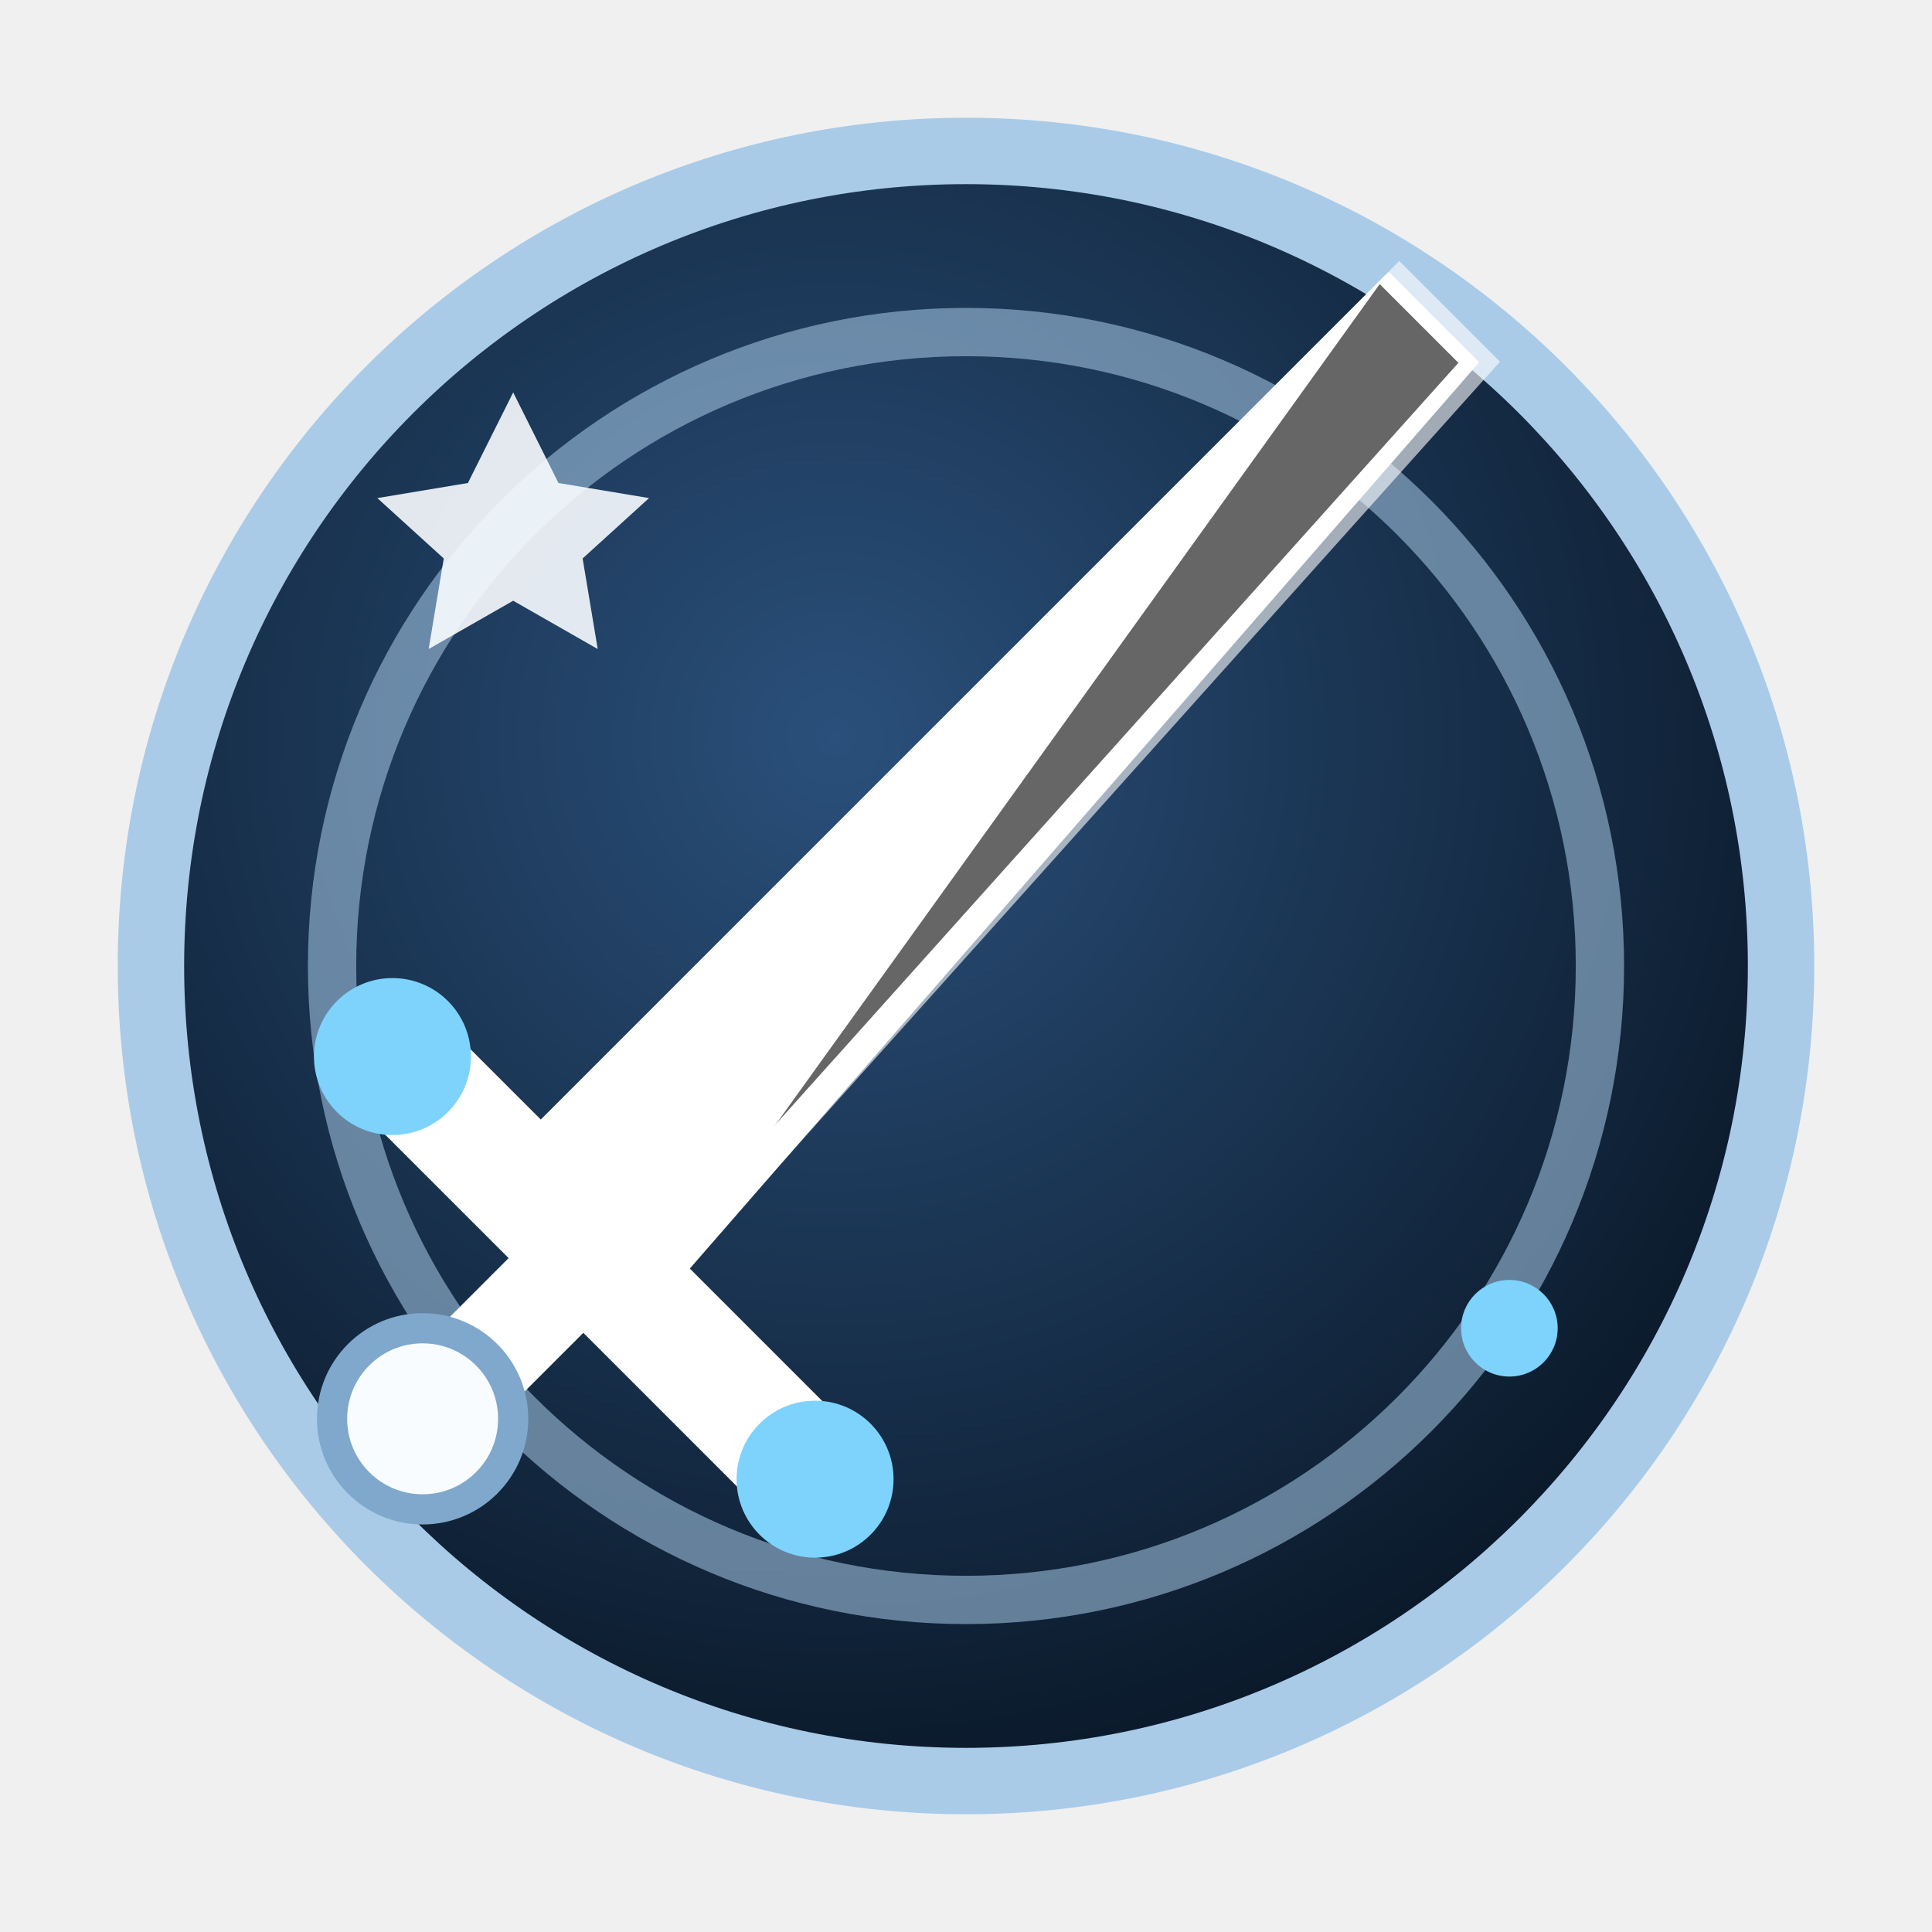
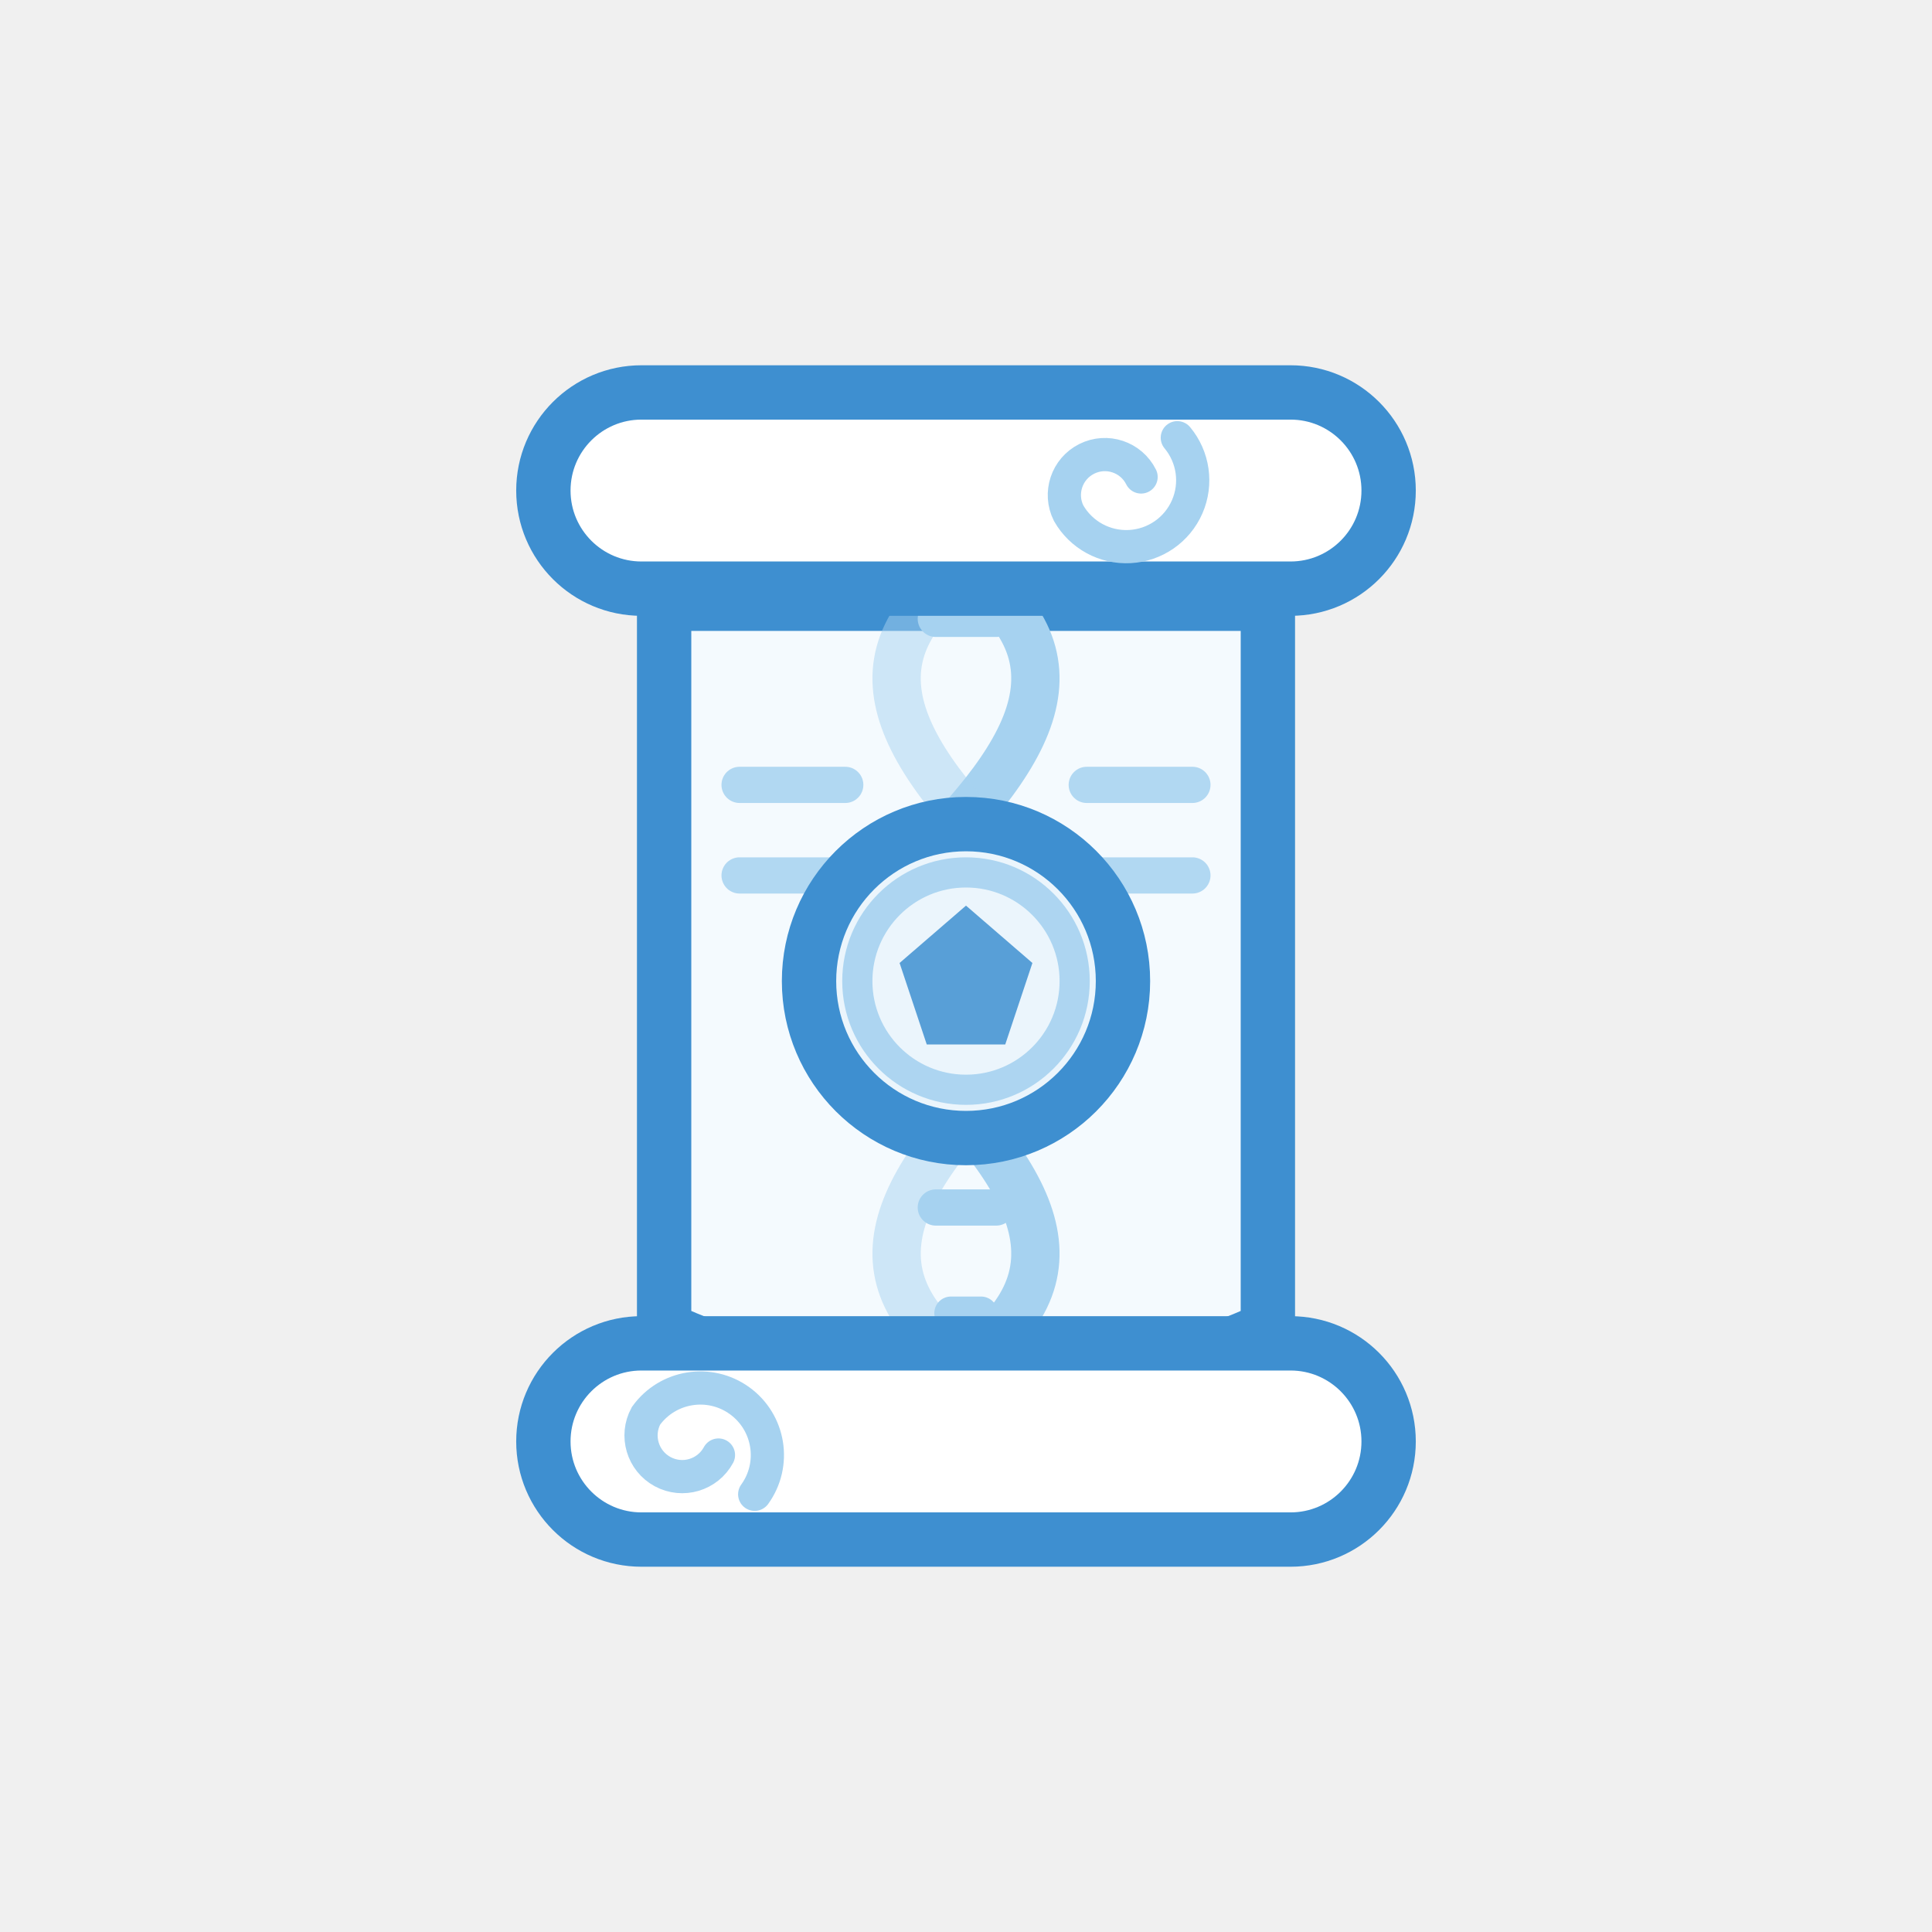
<svg xmlns="http://www.w3.org/2000/svg" viewBox="0 0 64 64">
  <defs>
-     <linearGradient id="g" x1="10" y1="7" x2="54" y2="57" gradientUnits="userSpaceOnUse">
-       <stop stop-color="#4F86C6" />
-       <stop offset="1" stop-color="#E0F2FE" />
+     <linearGradient id="p1" x1="26" y1="14" x2="38" y2="50">
+       <stop stop-color="#A6D2F0" />
+       <stop offset="1" stop-color="#28689E" />
    </linearGradient>
  </defs>
-   <defs>
-     <radialGradient id="letterBg" cx=".42" cy=".36" r=".72">
-       <stop stop-color="#2A507B" />
-       <stop offset="1" stop-color="#071321" />
-     </radialGradient>
-     <linearGradient id="letterSilver" x1="12" y1="10" x2="52" y2="54">
-       <stop stop-color="#FFFFFF" />
-       <stop offset=".55" stop-color="#D7E8F8" />
-       <stop offset="1" stop-color="#7FA8CC" />
-     </linearGradient>
-   </defs>
-   <circle cx="32" cy="32" r="27" fill="url(#letterBg)" stroke="#A9CBE8" stroke-width="2.2" />
-   <circle cx="32" cy="32" r="21" fill="none" stroke="#A9CBE8" stroke-opacity=".55" stroke-width="1.6" />
-   <path d="M46 9 49 12 22 43 17 38Z" fill="url(#letterSilver)" />
-   <path d="M46 9 49 12 23 41" stroke="#FFFFFF" stroke-width="1" opacity=".6" />
-   <path d="M13 35 27 49" stroke="url(#letterSilver)" stroke-width="4" stroke-linecap="round" />
-   <circle cx="13" cy="35" r="2.6" fill="#7DD3FC" />
-   <circle cx="27" cy="49" r="2.6" fill="#7DD3FC" />
-   <path d="M20 41 15 46" stroke="url(#letterSilver)" stroke-width="3.5" stroke-linecap="round" />
-   <circle cx="14" cy="47" r="3" fill="#F8FCFF" stroke="#7FA8CC" stroke-width="1" />
-   <path d="M17 13l1.5 3 3 .5-2.2 2 .5 3-2.8-1.6-2.8 1.6.5-3-2.2-2 3-.5z" fill="#F8FCFF" opacity=".9" />
-   <circle cx="50" cy="44" r="1.6" fill="#7DD3FC" />
+   <path d="M22 20 H42 V44 C 37 46.5, 27 46.5, 22 44 Z" fill="#F4FAFE" stroke="#3E8FD0" stroke-width="1.8" />
+   <g stroke-linecap="round" fill="none">
+     <path d="M28.5 17 C 35.5 20, 35.5 23, 32 27" stroke="url(#p1)" stroke-width="1.6" />
+     <path d="M35.5 17 C 28.5 20, 28.5 23, 32 27" stroke="url(#p1)" stroke-width="1.6" opacity="0.5" />
+     <path d="M31 20.5 L33 20.5" stroke="#A6D2F0" stroke-width="1.2" />
+     <path d="M32 37 C 35.5 41, 35.5 44, 28.5 47" stroke="url(#p1)" stroke-width="1.6" />
+     <path d="M32 37 C 28.5 41, 28.5 44, 35.5 47" stroke="url(#p1)" stroke-width="1.6" opacity="0.5" />
+     <path d="M31 40 L33 40" stroke="#A6D2F0" stroke-width="1.2" />
+     <path d="M31.5 43.5 L32.5 43.5" stroke="#A6D2F0" stroke-width="1.1" />
+   </g>
+   <circle cx="28.5" cy="17" r="1.3" fill="#A6D2F0" />
+   <circle cx="35.5" cy="17" r="1.3" fill="#A6D2F0" />
+   <circle cx="28.5" cy="47" r="1.3" fill="#A6D2F0" />
+   <circle cx="35.5" cy="47" r="1.3" fill="#A6D2F0" />
+   <g stroke="#A6D2F0" stroke-width="1.2" stroke-linecap="round" opacity="0.85">
+     <path d="M24.5 26 H28 M36 26 H39.5 M24.5 29 H28 M36 29 H39.5" />
+   </g>
+   <circle cx="32" cy="32.5" r="5.2" fill="#EBF5FC" stroke="#3E8FD0" stroke-width="1.8" />
+   <circle cx="32" cy="32.5" r="3.6" fill="none" stroke="#A6D2F0" stroke-width="1" opacity="0.9" />
+   <path d="M32 30 L34.2 31.9 L33.3 34.6 L30.7 34.6 L29.8 31.9 Z" fill="#3E8FD0" opacity="0.85" />
+   <rect x="18" y="13" width="28" height="6.5" rx="3.25" fill="#FFFFFF" stroke="#3E8FD0" stroke-width="1.8" />
+   <path d="M39 14.5 A 2.2 2.2 0 1 1 35.4 17 A 1.3 1.3 0 1 1 37.8 15.8" fill="none" stroke="#A6D2F0" stroke-width="1.1" stroke-linecap="round" />
+   <rect x="18" y="44.5" width="28" height="6.5" rx="3.25" fill="#FFFFFF" stroke="#3E8FD0" stroke-width="1.8" />
+   <path d="M25 49.5 A 2.2 2.2 0 1 0 21.4 46.9 A 1.3 1.3 0 1 0 23.8 48.2" fill="none" stroke="#A6D2F0" stroke-width="1.1" stroke-linecap="round" />
</svg>
